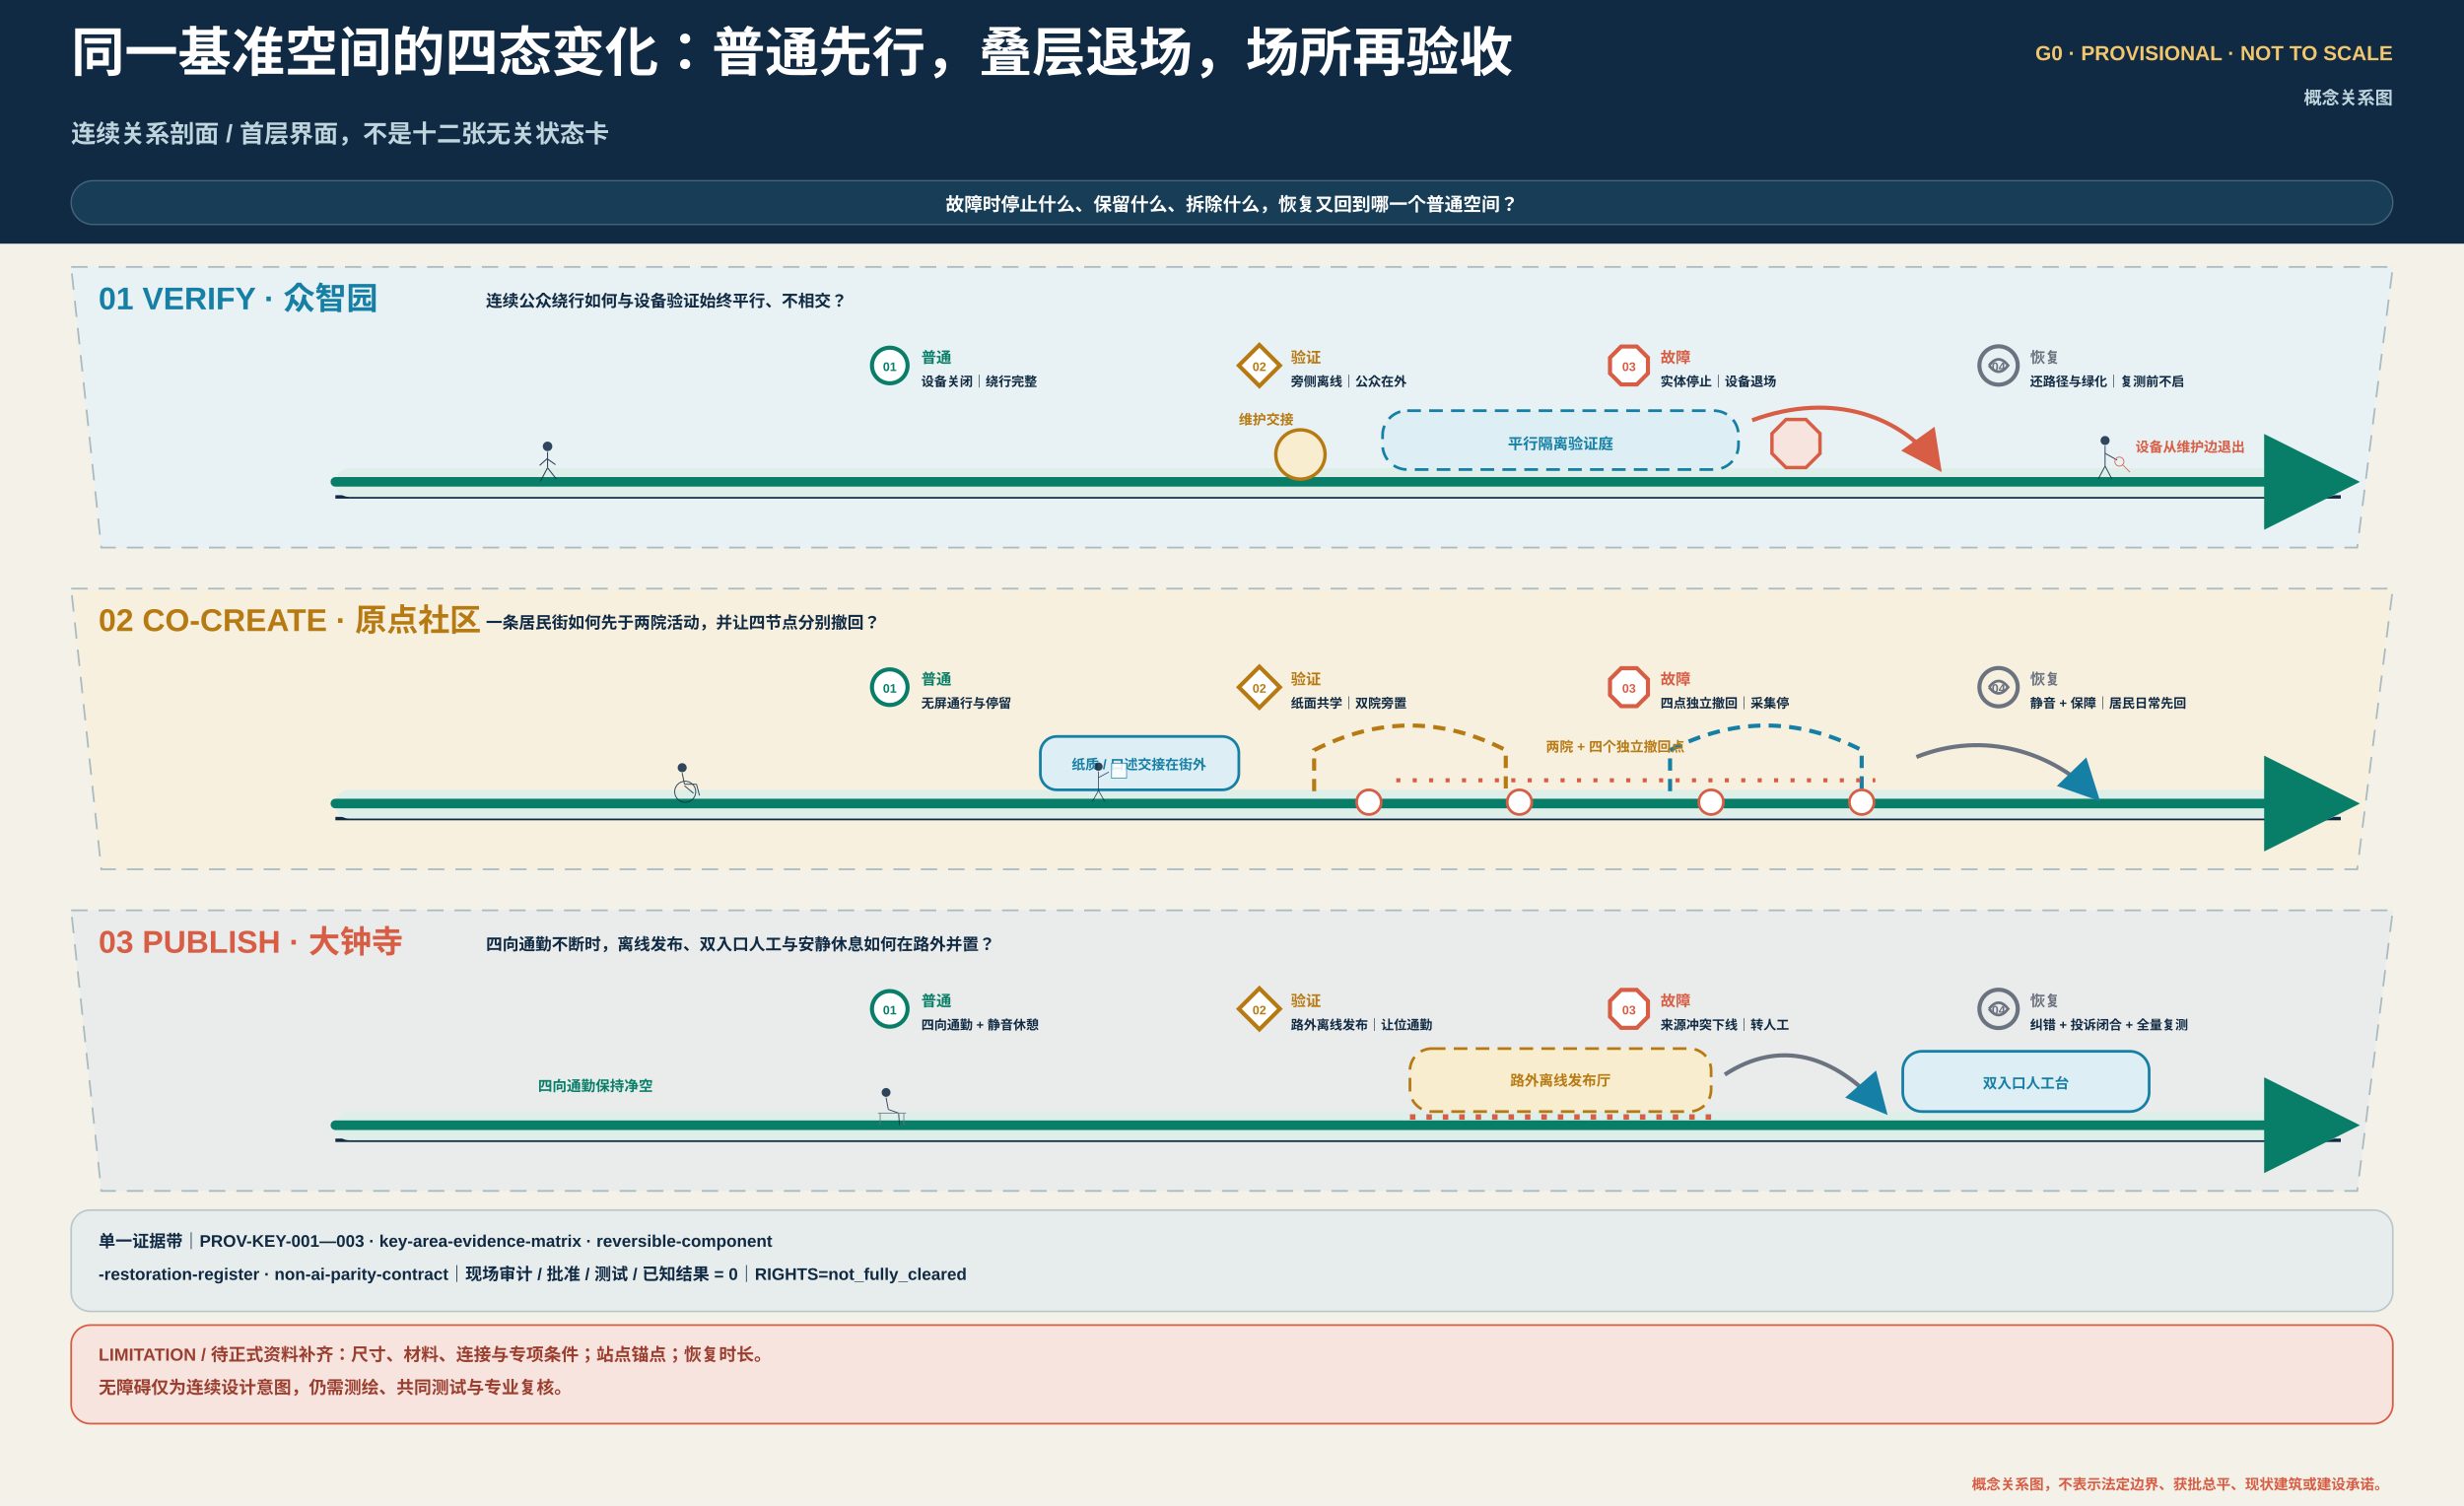
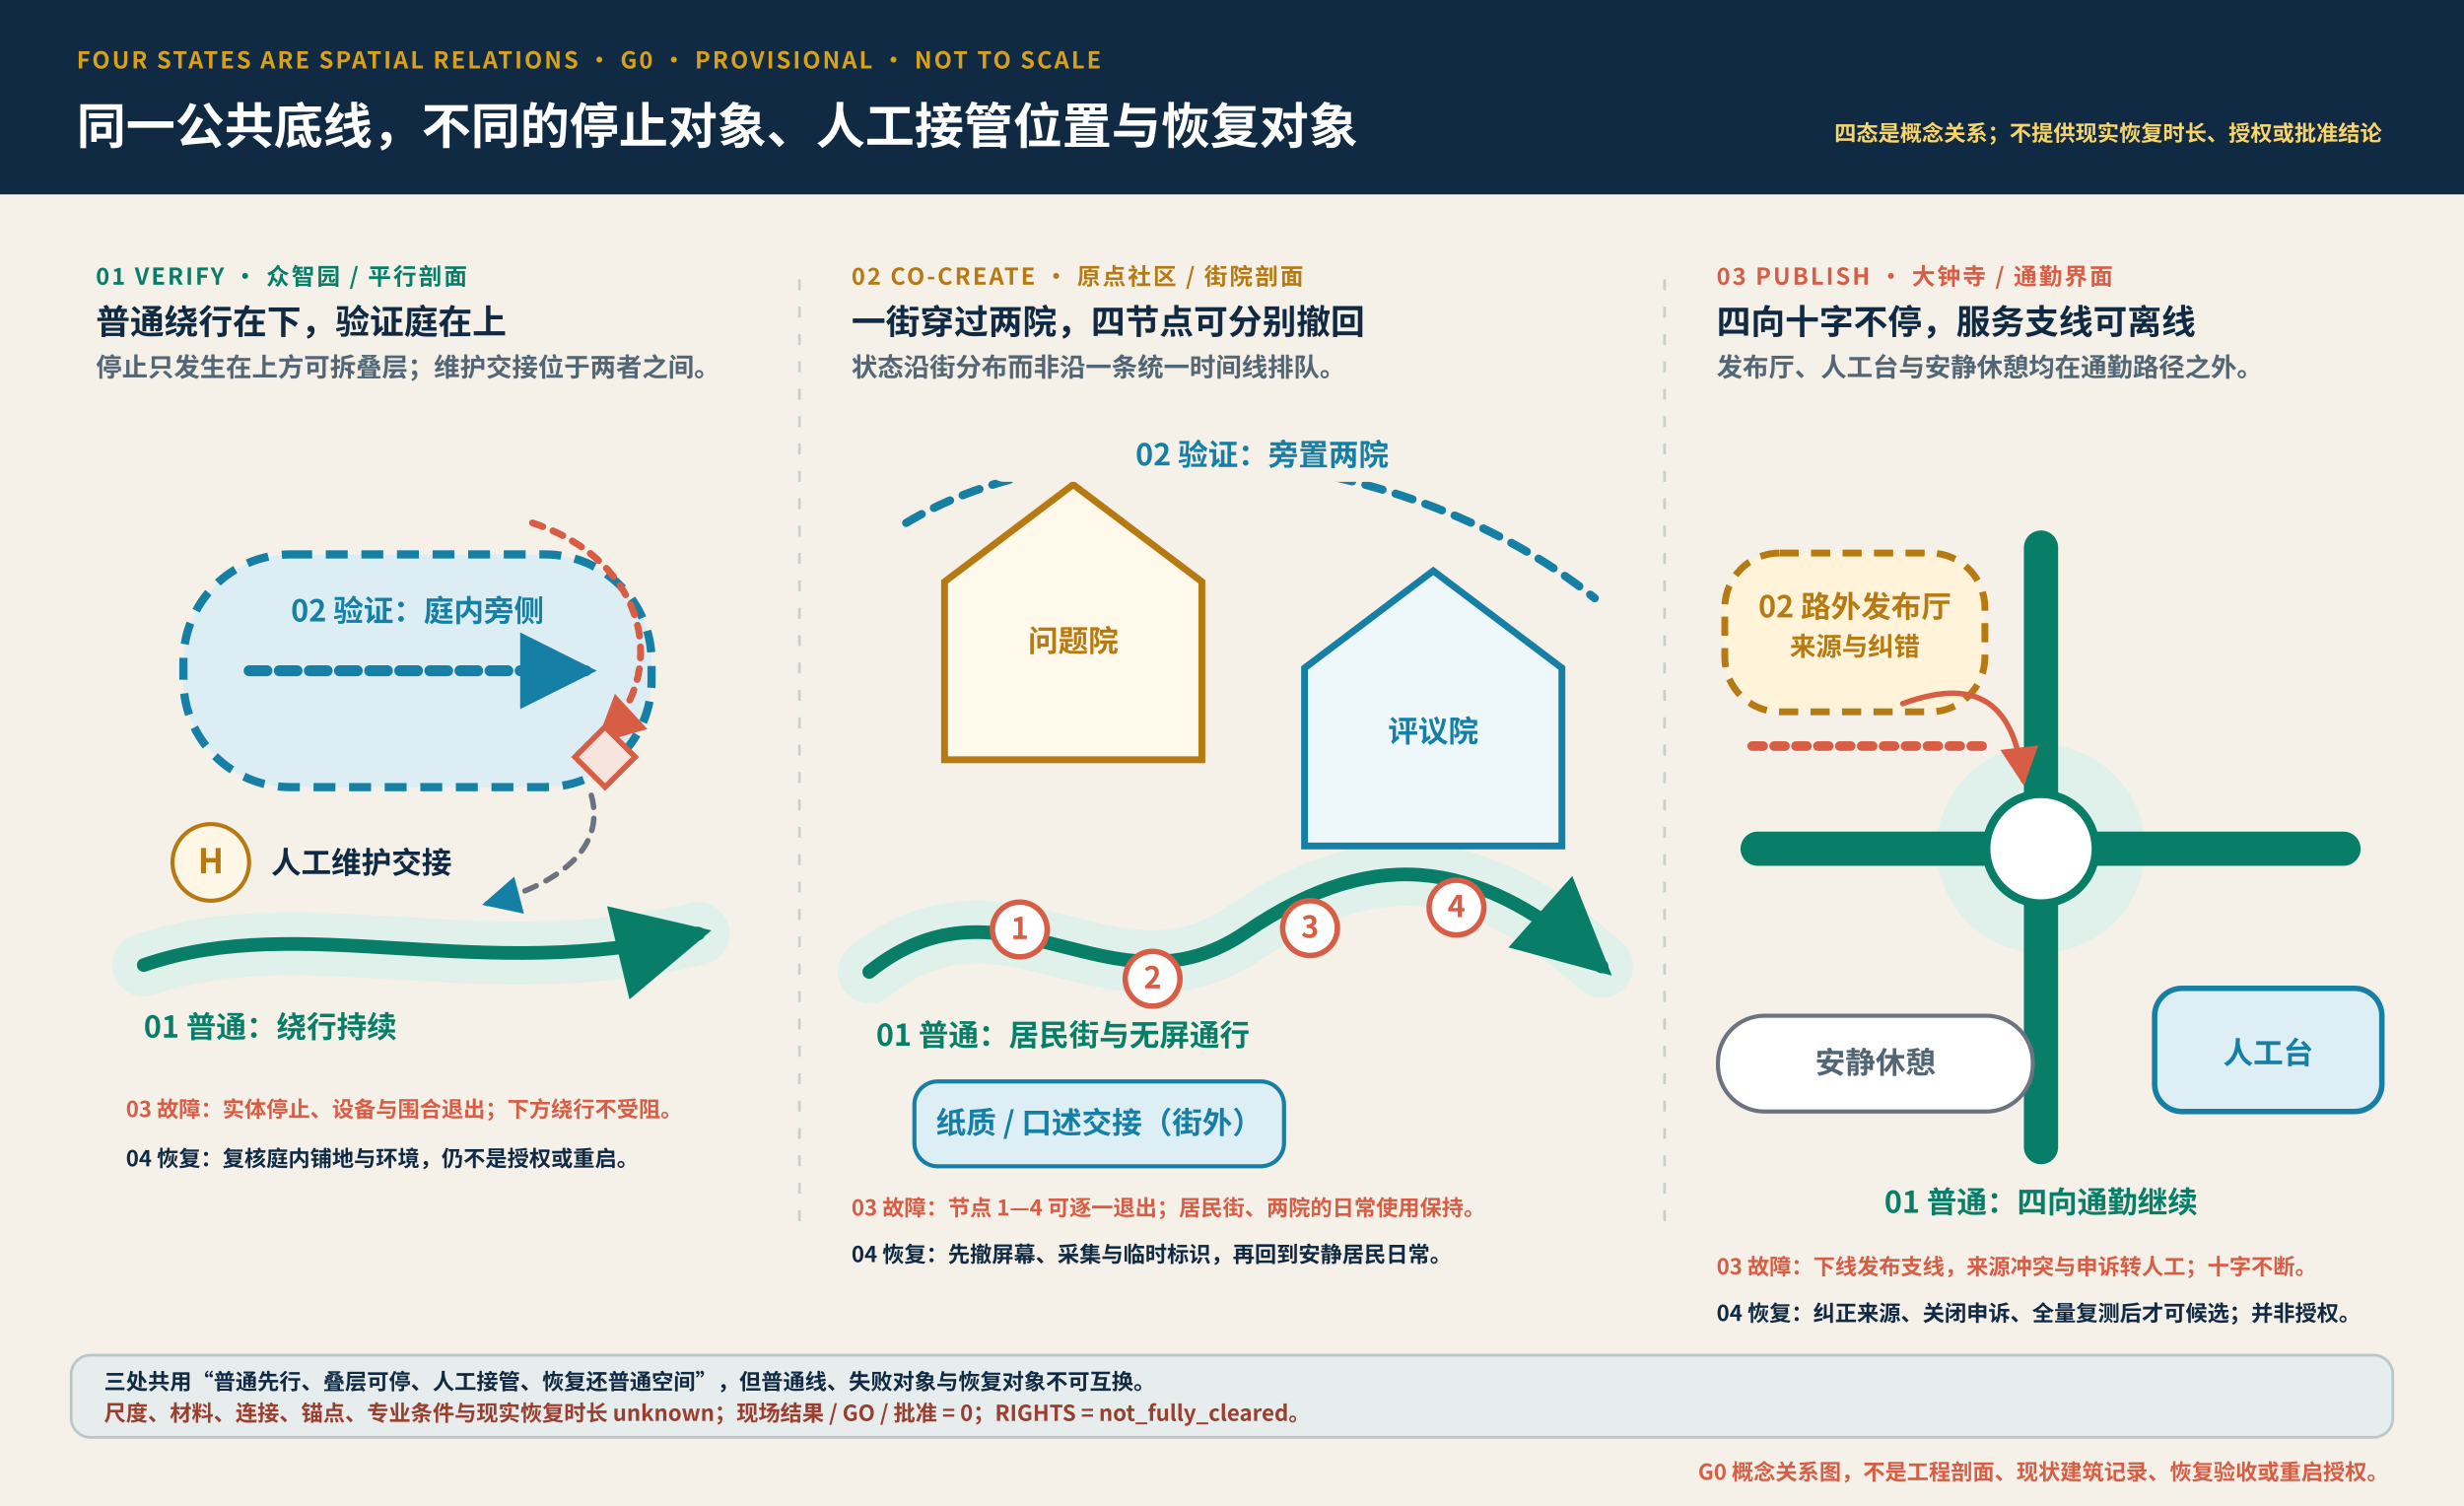
- <svg xmlns="http://www.w3.org/2000/svg" width="1800" height="1100" viewBox="0 0 1800 1100" role="img" aria-labelledby="title desc" data-task3-contract="r19-spatial-drawings-v1" data-family="key-area-sections" data-language="zh" data-main-question-count="1">
+ <svg xmlns="http://www.w3.org/2000/svg" width="1800" height="1100" viewBox="0 0 1800 1100" role="img" aria-labelledby="title desc">
  <defs>
-     <pattern id="hatch-gold" width="12" height="12" patternUnits="userSpaceOnUse" patternTransform="rotate(45)">
-       <line x1="0" y1="0" x2="0" y2="12" stroke="#B77A13" stroke-width="3" opacity=".55" />
-     </pattern>
-     <pattern id="hatch-coral" width="12" height="12" patternUnits="userSpaceOnUse" patternTransform="rotate(45)">
-       <line x1="0" y1="0" x2="0" y2="12" stroke="#D75D45" stroke-width="3" opacity=".52" />
-     </pattern>
-     <marker id="arrow-green" markerWidth="10" markerHeight="10" refX="8" refY="5" orient="auto">
-       <path d="M0,0 L10,5 L0,10 Z" fill="#087E68" />
+     <style>.sans{font-family:"Microsoft YaHei","Noto Sans CJK SC","Segoe UI",sans-serif}.ink{fill:#102A43}.muted{fill:#526675}.micro{font-size:16px;font-weight:700}.small{font-size:19px;font-weight:750}.body{font-size:22px;font-weight:800}.label{font-size:25px;font-weight:900}.head{font-size:36px;font-weight:900}.kicker{font-size:17px;font-weight:900;letter-spacing:1.5px}.ordinary{stroke:#087E68}.proof{stroke:#167FA5}.failure{stroke:#D75D45}.restore{stroke:#6B7280}.cap{stroke-linecap:round;stroke-linejoin:round}.dash{stroke-dasharray:13 10}</style>
+     <marker id="aG" viewBox="0 0 16 16" refX="13" refY="8" markerWidth="8" markerHeight="8" orient="auto">
+       <path d="M1 1 L15 8 L1 15 Z" fill="#087E68" />
    </marker>
-     <marker id="arrow-coral" markerWidth="10" markerHeight="10" refX="8" refY="5" orient="auto">
-       <path d="M0,0 L10,5 L0,10 Z" fill="#D75D45" />
+     <marker id="aB" viewBox="0 0 16 16" refX="13" refY="8" markerWidth="8" markerHeight="8" orient="auto">
+       <path d="M1 1 L15 8 L1 15 Z" fill="#167FA5" />
    </marker>
-     <marker id="arrow-blue" markerWidth="10" markerHeight="10" refX="8" refY="5" orient="auto">
-       <path d="M0,0 L10,5 L0,10 Z" fill="#167FA5" />
+     <marker id="aR" viewBox="0 0 16 16" refX="13" refY="8" markerWidth="8" markerHeight="8" orient="auto">
+       <path d="M1 1 L15 8 L1 15 Z" fill="#D75D45" />
    </marker>
-     <filter id="soft-shadow" x="-15%" y="-15%" width="130%" height="130%">
-       <feDropShadow dx="0" dy="4" stdDeviation="7" flood-color="#102A43" flood-opacity=".10" />
-     </filter>
  </defs>
-   <rect x="0" y="0" width="1800" height="1100" fill="#F3F1E8" />
-   <rect x="0" y="0" width="1800" height="178" fill="#102A43" />
-   <g data-collision-zone="header-title">
-     <text x="52" y="52" font-family="Microsoft YaHei,Segoe UI,Arial,sans-serif" font-size="39" font-weight="900" fill="#FFFFFF" text-anchor="start" data-label="true">
-       <tspan x="52" dy="0">同一基准空间的四态变化：普通先行，叠层退场，场所再验收</tspan>
-     </text>
-     <text x="52" y="104" font-family="Microsoft YaHei,Segoe UI,Arial,sans-serif" font-size="18" font-weight="700" fill="#BFD5DE" text-anchor="start" data-label="true">
-       <tspan x="52" dy="0">连续关系剖面 / 首层界面，不是十二张无关状态卡</tspan>
-     </text>
+   <rect width="1800" height="1100" fill="#F5F1E8" />
+   <rect width="1800" height="142" fill="#102A43" />
+   <text x="56" y="50" class="sans kicker" fill="#D6A21D">FOUR STATES ARE SPATIAL RELATIONS · G0 · PROVISIONAL · NOT TO SCALE</text>
+   <text x="56" y="105" class="sans head" fill="#FFFFFF">同一公共底线，不同的停止对象、人工接管位置与恢复对象</text>
+   <text x="1740" y="103" class="sans micro" fill="#F8D56A" text-anchor="end">四态是概念关系；不提供现实恢复时长、授权或批准结论</text>
+   <path d="M584 204 L584 900 M1216 204 L1216 900" stroke="#C7D0CC" stroke-width="2" stroke-dasharray="8 12" />
+   <g data-place-root="zhongzhiyuan" data-composition="parallel-section-four-state">
+     <text x="70" y="208" class="sans kicker" fill="#087E68">01 VERIFY · 众智园 / 平行剖面</text>
+     <text x="70" y="244" class="sans label ink">普通绕行在下，验证庭在上</text>
+     <text x="70" y="275" class="sans small muted">停止只发生在上方可拆叠层；维护交接位于两者之间。</text>
+     <path d="M105 705 C220 665 352 720 510 682" fill="none" stroke="#DFF1EA" stroke-width="46" class="cap" />
+     <path d="M105 705 C220 665 352 720 510 682" fill="none" class="ordinary cap" stroke-width="10" marker-end="url(#aG)" />
+     <text x="105" y="758" class="sans body" fill="#087E68">01 普通：绕行持续</text>
+     <rect x="134" y="405" width="342" height="170" rx="78" fill="#DCEEF4" stroke="#167FA5" stroke-width="6" stroke-dasharray="16 10" />
+     <path d="M182 490 L428 490" class="proof cap" stroke-width="8" stroke-dasharray="13 9" marker-end="url(#aB)" />
+     <text x="305" y="454" class="sans body" fill="#167FA5" text-anchor="middle">02 验证：庭内旁侧</text>
+     <circle cx="154" cy="630" r="28" fill="#FFF7E6" stroke="#B77A13" stroke-width="3" />
+     <text x="154" y="638" class="sans label" fill="#B77A13" text-anchor="middle">H</text>
+     <text x="198" y="638" class="sans body ink">人工维护交接</text>
+     <path d="M389 382 C474 410 490 493 439 540" fill="none" class="failure cap" stroke-width="5" stroke-dasharray="8 8" marker-end="url(#aR)" />
+     <path d="M420 553 l22 -22 l22 22 l-22 22z" fill="#F8E4DE" stroke="#D75D45" stroke-width="4" />
+     <text x="92" y="816" class="sans micro" fill="#D75D45">03 故障：实体停止、设备与围合退出；下方绕行不受阻。</text>
+     <path d="M432 581 C444 625 398 649 356 660" fill="none" class="restore cap" stroke-width="4" stroke-dasharray="9 8" marker-end="url(#aB)" />
+     <text x="92" y="852" class="sans micro ink">04 恢复：复核庭内铺地与环境，仍不是授权或重启。</text>
  </g>
-   <g data-collision-zone="header-status">
-     <text x="1748" y="44" font-family="Microsoft YaHei,Segoe UI,Arial,sans-serif" font-size="15" font-weight="900" fill="#F2C66D" text-anchor="end" data-label="true">
-       <tspan x="1748" dy="0">G0 · PROVISIONAL · NOT TO SCALE</tspan>
-     </text>
-     <text x="1748" y="76" font-family="Microsoft YaHei,Segoe UI,Arial,sans-serif" font-size="13" font-weight="700" fill="#BFD5DE" text-anchor="end" data-label="true">
-       <tspan x="1748" dy="0">概念关系图</tspan>
-     </text>
+   <g data-place-root="origin-community" data-composition="street-courts-nodes-four-state">
+     <text x="622" y="208" class="sans kicker" fill="#B77A13">02 CO-CREATE · 原点社区 / 街院剖面</text>
+     <text x="622" y="244" class="sans label ink">一街穿过两院，四节点可分别撤回</text>
+     <text x="622" y="275" class="sans small muted">状态沿街分布而非沿一条统一时间线排队。</text>
+     <path d="M635 710 C735 630 812 748 910 681 S1085 630 1170 706" fill="none" stroke="#DFF1EA" stroke-width="46" class="cap" />
+     <path d="M635 710 C735 630 812 748 910 681 S1085 630 1170 706" fill="none" class="ordinary cap" stroke-width="10" marker-end="url(#aG)" />
+     <text x="640" y="764" class="sans body" fill="#087E68">01 普通：居民街与无屏通行</text>
+     <path d="M690 425 L784 354 L878 425 L878 555 L690 555 Z" fill="#FFF9EB" stroke="#B77A13" stroke-width="5" />
+     <path d="M953 488 L1047 417 L1141 488 L1141 618 L953 618 Z" fill="#EEF8FB" stroke="#167FA5" stroke-width="5" />
+     <text x="784" y="476" class="sans body" fill="#B77A13" text-anchor="middle">问题院</text>
+     <text x="1047" y="542" class="sans body" fill="#167FA5" text-anchor="middle">评议院</text>
+     <path d="M662 382 C784 308 1018 319 1165 437" fill="none" class="proof cap dash" stroke-width="6" />
+     <text x="907" y="341" class="sans body" fill="#167FA5" text-anchor="middle">02 验证：两院旁侧</text>
+     <g fill="#FFF" stroke="#D75D45" stroke-width="4">
+       <circle cx="745" cy="679" r="20" />
+       <circle cx="842" cy="715" r="20" />
+       <circle cx="957" cy="678" r="20" />
+       <circle cx="1064" cy="663" r="20" />
+     </g>
+     <text x="745" y="686" class="sans body" fill="#D75D45" text-anchor="middle">1</text>
+     <text x="842" y="722" class="sans body" fill="#D75D45" text-anchor="middle">2</text>
+     <text x="957" y="685" class="sans body" fill="#D75D45" text-anchor="middle">3</text>
+     <text x="1064" y="670" class="sans body" fill="#D75D45" text-anchor="middle">4</text>
+     <rect x="668" y="790" width="270" height="62" rx="17" fill="#DDEEF4" stroke="#167FA5" stroke-width="3" />
+     <text x="803" y="828" class="sans body" fill="#167FA5" text-anchor="middle">纸质 / 口述交接（街外）</text>
+     <text x="622" y="888" class="sans micro" fill="#D75D45">03 故障：节点 1—4 可逐一退出；居民街、两院的日常使用保持。</text>
+     <text x="622" y="922" class="sans micro ink">04 恢复：先撤屏幕、采集与临时标识，再回到安静居民日常。</text>
  </g>
-   <g data-collision-zone="main-question">
-     <rect x="52" y="132" width="1696" height="32" rx="16" fill="#183E57" stroke="#45647A" stroke-width="1" />
-     <text x="900" y="154" font-family="Microsoft YaHei,Segoe UI,Arial,sans-serif" font-size="13.5" font-weight="800" fill="#FFFFFF" text-anchor="middle" data-label="true" data-role="main-question" data-object-id="key-area-sections-main-question">
-       <tspan x="900" dy="0">故障时停止什么、保留什么、拆除什么，恢复又回到哪一个普通空间？</tspan>
-     </text>
+   <g data-place-root="dazhongsi" data-composition="commuter-cross-service-siding-four-state">
+     <text x="1254" y="208" class="sans kicker" fill="#D75D45">03 PUBLISH · 大钟寺 / 通勤界面</text>
+     <text x="1254" y="244" class="sans label ink">四向十字不停，服务支线可离线</text>
+     <text x="1254" y="275" class="sans small muted">发布厅、人工台与安静休憩均在通勤路径之外。</text>
+     <circle cx="1491" cy="620" r="76" fill="#DFF1EA" />
+     <path d="M1284 620 L1712 620 M1491 400 L1491 838" fill="none" class="ordinary cap" stroke-width="25" />
+     <circle cx="1491" cy="620" r="40" fill="#FFF" stroke="#087E68" stroke-width="6" />
+     <text x="1491" y="886" class="sans body" fill="#087E68" text-anchor="middle">01 普通：四向通勤继续</text>
+     <rect x="1260" y="404" width="190" height="116" rx="40" fill="#FFF4D9" stroke="#B77A13" stroke-width="5" stroke-dasharray="14 9" />
+     <text x="1355" y="451" class="sans body" fill="#B77A13" text-anchor="middle">02 路外发布厅</text>
+     <text x="1355" y="479" class="sans small" fill="#B77A13" text-anchor="middle">来源与纠错</text>
+     <rect x="1574" y="722" width="166" height="90" rx="20" fill="#DDEEF4" stroke="#167FA5" stroke-width="4" />
+     <text x="1657" y="777" class="sans body" fill="#167FA5" text-anchor="middle">人工台</text>
+     <rect x="1255" y="742" width="230" height="70" rx="34" fill="#FFF" stroke="#6B7280" stroke-width="3" />
+     <text x="1370" y="784" class="sans body" fill="#526675" text-anchor="middle">安静休憩</text>
+     <path d="M1280 545 L1454 545" class="failure cap" stroke-width="7" stroke-dasharray="8 8" />
+     <path d="M1390 514 C1450 492 1472 520 1478 570" fill="none" class="failure cap" stroke-width="4" marker-end="url(#aR)" />
+     <text x="1254" y="931" class="sans micro" fill="#D75D45">03 故障：下线发布支线，来源冲突与申诉转人工；十字不断。</text>
+     <text x="1254" y="965" class="sans micro ink">04 恢复：纠正来源、关闭申诉、全量复测后才可候选；并非授权。</text>
  </g>
-   <g data-place-root="zhongzhiyuan" data-place="zhongzhiyuan" data-composition="parallel-section" data-collision-zone="zhongzhiyuan-section-root">
-     <path d="M52 195 L1748 195 L1722 400 L74 400 Z" fill="#E8F1F3" stroke="#AABBC1" stroke-width="1.3" stroke-dasharray="12 8" />
-     <g data-collision-zone="zhongzhiyuan-section-heading">
-       <text x="72" y="226" font-family="Microsoft YaHei,Segoe UI,Arial,sans-serif" font-size="23" font-weight="900" fill="#167FA5" text-anchor="start" data-label="true">
-         <tspan x="72" dy="0">01  VERIFY · 众智园</tspan>
-       </text>
-       <text x="355" y="224" font-family="Microsoft YaHei,Segoe UI,Arial,sans-serif" font-size="12" font-weight="780" fill="#102A43" text-anchor="start" data-label="true">
-         <tspan x="355" dy="0">连续公众绕行如何与设备验证始终平行、不相交？</tspan>
-       </text>
-     </g>
-     <g data-place="zhongzhiyuan" data-object-kind="base-space" data-object-id="zhongzhiyuan-base-space">
-       <line x1="245" y1="363" x2="1710" y2="363" stroke="#102A43" stroke-width="2.5" />
-     </g>
-     <g data-place="zhongzhiyuan" data-object-kind="ordinary" data-object-id="zhongzhiyuan-section-ordinary">
-       <rect x="245" y="342" width="1465" height="21" rx="10" fill="#DDEFE8" stroke="none" />
-     </g>
-     <g data-place="zhongzhiyuan" data-object-kind="ordinary-path" data-object-id="zhongzhiyuan-section-ordinary-path" data-continuity="continuous">
-       <line x1="245" y1="352" x2="1710" y2="352" stroke="#087E68" stroke-width="7" stroke-linecap="round" marker-end="url(#arrow-green)" />
-     </g>
-     <g data-place="zhongzhiyuan" data-state="ordinary" data-object-kind="state-overlay" data-object-id="zhongzhiyuan-state-ordinary" data-base-ref="zhongzhiyuan-base-space" data-state-code="01" data-line-style="solid" data-symbol="circle" data-collision-zone="zhongzhiyuan-state-ordinary">
-       <circle cx="650" cy="267" r="13" fill="#FFFFFF" stroke="#087E68" stroke-width="3" />
-       <text x="650" y="271" font-family="Microsoft YaHei,Segoe UI,Arial,sans-serif" font-size="9" font-weight="900" fill="#087E68" text-anchor="middle" data-label="true">
-         <tspan x="650" dy="0">01</tspan>
-       </text>
-       <text x="673" y="265" font-family="Microsoft YaHei,Segoe UI,Arial,sans-serif" font-size="11" font-weight="900" fill="#087E68" text-anchor="start" data-label="true" data-role="state-label">
-         <tspan x="673" dy="0">普通</tspan>
-       </text>
-       <text x="673" y="282" font-family="Microsoft YaHei,Segoe UI,Arial,sans-serif" font-size="9.4" font-weight="700" fill="#102A43" text-anchor="start" data-label="true" data-role="state-action">
-         <tspan x="673" dy="0">设备关闭｜绕行完整</tspan>
-       </text>
-     </g>
-     <g data-place="zhongzhiyuan" data-state="proof" data-object-kind="state-overlay" data-object-id="zhongzhiyuan-state-proof" data-base-ref="zhongzhiyuan-base-space" data-state-code="02" data-line-style="dashed" data-symbol="diamond" data-collision-zone="zhongzhiyuan-state-proof">
-       <polygon points="920,252 935,267 920,282 905,267" fill="#FFFFFF" stroke="#B77A13" stroke-width="3" />
-       <text x="920" y="271" font-family="Microsoft YaHei,Segoe UI,Arial,sans-serif" font-size="9" font-weight="900" fill="#B77A13" text-anchor="middle" data-label="true">
-         <tspan x="920" dy="0">02</tspan>
-       </text>
-       <text x="943" y="265" font-family="Microsoft YaHei,Segoe UI,Arial,sans-serif" font-size="11" font-weight="900" fill="#B77A13" text-anchor="start" data-label="true" data-role="state-label">
-         <tspan x="943" dy="0">验证</tspan>
-       </text>
-       <text x="943" y="282" font-family="Microsoft YaHei,Segoe UI,Arial,sans-serif" font-size="9.4" font-weight="700" fill="#102A43" text-anchor="start" data-label="true" data-role="state-action">
-         <tspan x="943" dy="0">旁侧离线｜公众在外</tspan>
-       </text>
-     </g>
-     <g data-place="zhongzhiyuan" data-state="failure" data-object-kind="state-overlay" data-object-id="zhongzhiyuan-state-failure" data-base-ref="zhongzhiyuan-base-space" data-state-code="03" data-line-style="cut" data-symbol="octagon" data-collision-zone="zhongzhiyuan-state-failure">
-       <polygon points="1203.86,272.74 1195.74,280.858 1184.26,280.858 1176.14,272.74 1176.14,261.26 1184.26,253.142 1195.74,253.142 1203.86,261.26" fill="#FFFFFF" stroke="#D75D45" stroke-width="3" />
-       <text x="1190" y="271" font-family="Microsoft YaHei,Segoe UI,Arial,sans-serif" font-size="9" font-weight="900" fill="#D75D45" text-anchor="middle" data-label="true">
-         <tspan x="1190" dy="0">03</tspan>
-       </text>
-       <text x="1213" y="265" font-family="Microsoft YaHei,Segoe UI,Arial,sans-serif" font-size="11" font-weight="900" fill="#D75D45" text-anchor="start" data-label="true" data-role="state-label">
-         <tspan x="1213" dy="0">故障</tspan>
-       </text>
-       <text x="1213" y="282" font-family="Microsoft YaHei,Segoe UI,Arial,sans-serif" font-size="9.4" font-weight="700" fill="#102A43" text-anchor="start" data-label="true" data-role="state-action">
-         <tspan x="1213" dy="0">实体停止｜设备退场</tspan>
-       </text>
-     </g>
-     <g data-place="zhongzhiyuan" data-state="recovery" data-object-kind="state-overlay" data-object-id="zhongzhiyuan-state-recovery" data-base-ref="zhongzhiyuan-base-space" data-state-code="04" data-line-style="double" data-symbol="loop" data-collision-zone="zhongzhiyuan-state-recovery">
-       <circle cx="1460" cy="267" r="14" fill="none" stroke="#6B7280" stroke-width="3" />
-       <path d="M1453 267 Q1460 258 1467 267 Q1460 276 1453 267" fill="none" stroke="#6B7280" stroke-width="2" />
-       <text x="1460" y="271" font-family="Microsoft YaHei,Segoe UI,Arial,sans-serif" font-size="9" font-weight="900" fill="#6B7280" text-anchor="middle" data-label="true">
-         <tspan x="1460" dy="0">04</tspan>
-       </text>
-       <text x="1483" y="265" font-family="Microsoft YaHei,Segoe UI,Arial,sans-serif" font-size="11" font-weight="900" fill="#6B7280" text-anchor="start" data-label="true" data-role="state-label">
-         <tspan x="1483" dy="0">恢复</tspan>
-       </text>
-       <text x="1483" y="282" font-family="Microsoft YaHei,Segoe UI,Arial,sans-serif" font-size="9.4" font-weight="700" fill="#102A43" text-anchor="start" data-label="true" data-role="state-action">
-         <tspan x="1483" dy="0">还路径与绿化｜复测前不启</tspan>
-       </text>
-     </g>
-     <g data-place="zhongzhiyuan" data-object-kind="proof" data-object-id="zhongzhiyuan-section-proof">
-       <rect x="1010" y="300" width="260" height="43" rx="18" fill="#DDEEF4" stroke="#167FA5" stroke-width="2" stroke-dasharray="10 6" />
-     </g>
-     <g data-place="zhongzhiyuan" data-object-kind="handoff" data-object-id="zhongzhiyuan-section-handoff">
-       <circle cx="950" cy="332" r="18" fill="#F8EDCE" stroke="#B77A13" stroke-width="2.5" />
-     </g>
-     <g data-place="zhongzhiyuan" data-object-kind="failure" data-object-id="zhongzhiyuan-section-failure">
-       <polygon points="1329.55,331.271 1319.27,341.554 1304.73,341.554 1294.45,331.271 1294.45,316.729 1304.73,306.446 1319.27,306.446 1329.55,316.729" fill="#F8E4DE" stroke="#D75D45" stroke-width="2.5" />
-     </g>
-     <g data-place="zhongzhiyuan" data-object-kind="restoration" data-object-id="zhongzhiyuan-section-restoration">
-       <path d="M1280 307 C1340 285 1390 305 1415 340" fill="none" stroke="#D75D45" stroke-width="3" marker-end="url(#arrow-coral)" />
-     </g>
-     <g data-collision-zone="zhongzhiyuan-section-labels">
-       <text x="925" y="310" font-family="Microsoft YaHei,Segoe UI,Arial,sans-serif" font-size="10" font-weight="850" fill="#B77A13" text-anchor="middle" data-label="true" data-object-id="zzy-section-handoff-label">
-         <tspan x="925" dy="0">维护交接</tspan>
-       </text>
-       <text x="1140" y="328" font-family="Microsoft YaHei,Segoe UI,Arial,sans-serif" font-size="11" font-weight="850" fill="#167FA5" text-anchor="middle" data-label="true">
-         <tspan x="1140" dy="0">平行隔离验证庭</tspan>
-       </text>
-       <text x="1600" y="330" font-family="Microsoft YaHei,Segoe UI,Arial,sans-serif" font-size="10" font-weight="800" fill="#D75D45" text-anchor="middle" data-label="true">
-         <tspan x="1600" dy="0">设备从维护边退出</tspan>
-       </text>
-     </g>
-     <g transform="translate(400 340) scale(0.58)" data-silhouette-type="walking" data-object-id="section-zzy-walking" data-place="zhongzhiyuan" opacity=".86">
-       <circle cx="0" cy="-24" r="6" fill="#102A43" />
-       <line x1="0" y1="-17" x2="0" y2="3" stroke="#102A43" stroke-width="1.334" />
-       <line x1="0" y1="-9" x2="-10" y2="0" stroke="#102A43" stroke-width="1.334" />
-       <line x1="0" y1="-8" x2="10" y2="-1" stroke="#102A43" stroke-width="1.334" />
-       <line x1="0" y1="3" x2="-9" y2="20" stroke="#102A43" stroke-width="1.334" />
-       <line x1="0" y1="3" x2="11" y2="17" stroke="#102A43" stroke-width="1.334" />
-     </g>
-     <g transform="translate(1540 335) scale(0.55)" data-silhouette-type="maintenance" data-object-id="section-zzy-maintenance" data-place="zhongzhiyuan" opacity=".86">
-       <circle cx="-4" cy="-24" r="6" fill="#102A43" />
-       <line x1="-4" y1="-17" x2="-4" y2="10" stroke="#102A43" stroke-width="1.265" />
-       <line x1="-4" y1="-7" x2="12" y2="2" stroke="#102A43" stroke-width="1.265" />
-       <line x1="-4" y1="10" x2="-13" y2="27" stroke="#102A43" stroke-width="1.265" />
-       <line x1="-4" y1="10" x2="5" y2="27" stroke="#102A43" stroke-width="1.265" />
-       <circle cx="15" cy="4" r="6" fill="none" stroke="#D75D45" stroke-width="1.265" />
-       <line x1="19" y1="8" x2="29" y2="18" stroke="#D75D45" stroke-width="1.265" />
-     </g>
-   </g>
-   <g data-place-root="origin-community" data-place="origin-community" data-composition="resident-street-section" data-collision-zone="origin-community-section-root">
-     <path d="M52 430 L1748 430 L1722 635 L74 635 Z" fill="#F7F0DF" stroke="#AABBC1" stroke-width="1.3" stroke-dasharray="12 8" />
-     <g data-collision-zone="origin-community-section-heading">
-       <text x="72" y="461" font-family="Microsoft YaHei,Segoe UI,Arial,sans-serif" font-size="23" font-weight="900" fill="#B77A13" text-anchor="start" data-label="true">
-         <tspan x="72" dy="0">02  CO-CREATE · 原点社区</tspan>
-       </text>
-       <text x="355" y="459" font-family="Microsoft YaHei,Segoe UI,Arial,sans-serif" font-size="12" font-weight="780" fill="#102A43" text-anchor="start" data-label="true">
-         <tspan x="355" dy="0">一条居民街如何先于两院活动，并让四节点分别撤回？</tspan>
-       </text>
-     </g>
-     <g data-place="origin-community" data-object-kind="base-space" data-object-id="origin-community-base-space">
-       <line x1="245" y1="598" x2="1710" y2="598" stroke="#102A43" stroke-width="2.5" />
-     </g>
-     <g data-place="origin-community" data-object-kind="ordinary" data-object-id="origin-community-section-ordinary">
-       <rect x="245" y="577" width="1465" height="21" rx="10" fill="#DDEFE8" stroke="none" />
-     </g>
-     <g data-place="origin-community" data-object-kind="ordinary-path" data-object-id="origin-community-section-ordinary-path" data-continuity="continuous">
-       <line x1="245" y1="587" x2="1710" y2="587" stroke="#087E68" stroke-width="7" stroke-linecap="round" marker-end="url(#arrow-green)" />
-     </g>
-     <g data-place="origin-community" data-state="ordinary" data-object-kind="state-overlay" data-object-id="origin-community-state-ordinary" data-base-ref="origin-community-base-space" data-state-code="01" data-line-style="solid" data-symbol="circle" data-collision-zone="origin-community-state-ordinary">
-       <circle cx="650" cy="502" r="13" fill="#FFFFFF" stroke="#087E68" stroke-width="3" />
-       <text x="650" y="506" font-family="Microsoft YaHei,Segoe UI,Arial,sans-serif" font-size="9" font-weight="900" fill="#087E68" text-anchor="middle" data-label="true">
-         <tspan x="650" dy="0">01</tspan>
-       </text>
-       <text x="673" y="500" font-family="Microsoft YaHei,Segoe UI,Arial,sans-serif" font-size="11" font-weight="900" fill="#087E68" text-anchor="start" data-label="true" data-role="state-label">
-         <tspan x="673" dy="0">普通</tspan>
-       </text>
-       <text x="673" y="517" font-family="Microsoft YaHei,Segoe UI,Arial,sans-serif" font-size="9.4" font-weight="700" fill="#102A43" text-anchor="start" data-label="true" data-role="state-action">
-         <tspan x="673" dy="0">无屏通行与停留</tspan>
-       </text>
-     </g>
-     <g data-place="origin-community" data-state="proof" data-object-kind="state-overlay" data-object-id="origin-community-state-proof" data-base-ref="origin-community-base-space" data-state-code="02" data-line-style="dashed" data-symbol="diamond" data-collision-zone="origin-community-state-proof">
-       <polygon points="920,487 935,502 920,517 905,502" fill="#FFFFFF" stroke="#B77A13" stroke-width="3" />
-       <text x="920" y="506" font-family="Microsoft YaHei,Segoe UI,Arial,sans-serif" font-size="9" font-weight="900" fill="#B77A13" text-anchor="middle" data-label="true">
-         <tspan x="920" dy="0">02</tspan>
-       </text>
-       <text x="943" y="500" font-family="Microsoft YaHei,Segoe UI,Arial,sans-serif" font-size="11" font-weight="900" fill="#B77A13" text-anchor="start" data-label="true" data-role="state-label">
-         <tspan x="943" dy="0">验证</tspan>
-       </text>
-       <text x="943" y="517" font-family="Microsoft YaHei,Segoe UI,Arial,sans-serif" font-size="9.4" font-weight="700" fill="#102A43" text-anchor="start" data-label="true" data-role="state-action">
-         <tspan x="943" dy="0">纸面共学｜双院旁置</tspan>
-       </text>
-     </g>
-     <g data-place="origin-community" data-state="failure" data-object-kind="state-overlay" data-object-id="origin-community-state-failure" data-base-ref="origin-community-base-space" data-state-code="03" data-line-style="cut" data-symbol="octagon" data-collision-zone="origin-community-state-failure">
-       <polygon points="1203.86,507.74 1195.74,515.858 1184.26,515.858 1176.14,507.74 1176.14,496.26 1184.26,488.142 1195.74,488.142 1203.86,496.26" fill="#FFFFFF" stroke="#D75D45" stroke-width="3" />
-       <text x="1190" y="506" font-family="Microsoft YaHei,Segoe UI,Arial,sans-serif" font-size="9" font-weight="900" fill="#D75D45" text-anchor="middle" data-label="true">
-         <tspan x="1190" dy="0">03</tspan>
-       </text>
-       <text x="1213" y="500" font-family="Microsoft YaHei,Segoe UI,Arial,sans-serif" font-size="11" font-weight="900" fill="#D75D45" text-anchor="start" data-label="true" data-role="state-label">
-         <tspan x="1213" dy="0">故障</tspan>
-       </text>
-       <text x="1213" y="517" font-family="Microsoft YaHei,Segoe UI,Arial,sans-serif" font-size="9.4" font-weight="700" fill="#102A43" text-anchor="start" data-label="true" data-role="state-action">
-         <tspan x="1213" dy="0">四点独立撤回｜采集停</tspan>
-       </text>
-     </g>
-     <g data-place="origin-community" data-state="recovery" data-object-kind="state-overlay" data-object-id="origin-community-state-recovery" data-base-ref="origin-community-base-space" data-state-code="04" data-line-style="double" data-symbol="loop" data-collision-zone="origin-community-state-recovery">
-       <circle cx="1460" cy="502" r="14" fill="none" stroke="#6B7280" stroke-width="3" />
-       <path d="M1453 502 Q1460 493 1467 502 Q1460 511 1453 502" fill="none" stroke="#6B7280" stroke-width="2" />
-       <text x="1460" y="506" font-family="Microsoft YaHei,Segoe UI,Arial,sans-serif" font-size="9" font-weight="900" fill="#6B7280" text-anchor="middle" data-label="true">
-         <tspan x="1460" dy="0">04</tspan>
-       </text>
-       <text x="1483" y="500" font-family="Microsoft YaHei,Segoe UI,Arial,sans-serif" font-size="11" font-weight="900" fill="#6B7280" text-anchor="start" data-label="true" data-role="state-label">
-         <tspan x="1483" dy="0">恢复</tspan>
-       </text>
-       <text x="1483" y="517" font-family="Microsoft YaHei,Segoe UI,Arial,sans-serif" font-size="9.4" font-weight="700" fill="#102A43" text-anchor="start" data-label="true" data-role="state-action">
-         <tspan x="1483" dy="0">静音 + 保障｜居民日常先回</tspan>
-       </text>
-     </g>
-     <g data-place="origin-community" data-object-kind="proof" data-object-id="origin-community-section-court-1">
-       <path d="M960 578 L960 548 Q1030 512 1100 548 L1100 578" fill="none" stroke="#B77A13" stroke-width="3" stroke-dasharray="9 6" />
-     </g>
-     <g data-place="origin-community" data-object-kind="proof" data-object-id="origin-community-section-court-2">
-       <path d="M1220 578 L1220 548 Q1290 512 1360 548 L1360 578" fill="none" stroke="#167FA5" stroke-width="3" stroke-dasharray="9 6" />
-     </g>
-     <g data-place="origin-community" data-object-kind="handoff" data-object-id="origin-community-section-handoff">
-       <rect x="760" y="538" width="145" height="39" rx="12" fill="#DDEEF4" stroke="#167FA5" stroke-width="2" />
-     </g>
-     <g data-place="origin-community" data-object-kind="failure" data-object-id="origin-community-section-failure">
-       <path d="M1020 570 L1370 570" fill="none" stroke="#D75D45" stroke-width="3" stroke-dasharray="3 9" />
-     </g>
-     <g data-place="origin-community" data-object-kind="restoration" data-object-id="origin-community-section-restoration">
-       <path d="M1400 553 C1450 533 1500 550 1530 581" fill="none" stroke="#6B7280" stroke-width="3" marker-end="url(#arrow-blue)" />
-     </g>
-     <g data-place="origin-community" data-object-kind="withdrawal-node" data-object-id="origin-community-section-node-1">
-       <circle cx="1000" cy="586" r="9" fill="#FFFFFF" stroke="#D75D45" stroke-width="2" />
-     </g>
-     <g data-place="origin-community" data-object-kind="withdrawal-node" data-object-id="origin-community-section-node-2">
-       <circle cx="1110" cy="586" r="9" fill="#FFFFFF" stroke="#D75D45" stroke-width="2" />
-     </g>
-     <g data-place="origin-community" data-object-kind="withdrawal-node" data-object-id="origin-community-section-node-3">
-       <circle cx="1250" cy="586" r="9" fill="#FFFFFF" stroke="#D75D45" stroke-width="2" />
-     </g>
-     <g data-place="origin-community" data-object-kind="withdrawal-node" data-object-id="origin-community-section-node-4">
-       <circle cx="1360" cy="586" r="9" fill="#FFFFFF" stroke="#D75D45" stroke-width="2" />
-     </g>
-     <g data-collision-zone="origin-community-section-labels">
-       <text x="832" y="562" font-family="Microsoft YaHei,Segoe UI,Arial,sans-serif" font-size="10" font-weight="850" fill="#167FA5" text-anchor="middle" data-label="true">
-         <tspan x="832" dy="0">纸质 / 口述交接在街外</tspan>
-       </text>
-       <text x="1180" y="549" font-family="Microsoft YaHei,Segoe UI,Arial,sans-serif" font-size="10" font-weight="850" fill="#B77A13" text-anchor="middle" data-label="true">
-         <tspan x="1180" dy="0">两院 + 四个独立撤回点</tspan>
-       </text>
-     </g>
-     <g transform="translate(500 574) scale(0.55)" data-silhouette-type="wheelchair" data-object-id="section-origin-wheelchair" data-place="origin-community" opacity=".86">
-       <circle cx="-3" cy="-24" r="6" fill="#102A43" />
-       <circle cx="1" cy="8" r="14" fill="none" stroke="#102A43" stroke-width="1.265" />
-       <line x1="-3" y1="-17" x2="0" y2="-2" stroke="#102A43" stroke-width="1.265" />
-       <line x1="0" y1="-2" x2="16" y2="-2" stroke="#102A43" stroke-width="1.265" />
-       <line x1="16" y1="-2" x2="20" y2="13" stroke="#102A43" stroke-width="1.265" />
-       <line x1="0" y1="0" x2="12" y2="10" stroke="#102A43" stroke-width="1.265" />
-     </g>
-     <g transform="translate(805 572) scale(0.5)" data-silhouette-type="staffed-explanation" data-object-id="section-origin-staff" data-place="origin-community" opacity=".86">
-       <circle cx="-5" cy="-24" r="6" fill="#102A43" />
-       <line x1="-5" y1="-17" x2="-5" y2="11" stroke="#102A43" stroke-width="1.15" />
-       <line x1="-5" y1="-8" x2="10" y2="-16" stroke="#102A43" stroke-width="1.15" />
-       <line x1="-5" y1="11" x2="-14" y2="27" stroke="#102A43" stroke-width="1.15" />
-       <line x1="-5" y1="11" x2="4" y2="27" stroke="#102A43" stroke-width="1.15" />
-       <rect x="14" y="-29" width="22" height="22" fill="#FFFFFF" stroke="#167FA5" stroke-width="1.15" />
-     </g>
-   </g>
-   <g data-place-root="dazhongsi" data-place="dazhongsi" data-composition="commuter-interface-section" data-collision-zone="dazhongsi-section-root">
-     <path d="M52 665 L1748 665 L1722 870 L74 870 Z" fill="#E9ECEB" stroke="#AABBC1" stroke-width="1.3" stroke-dasharray="12 8" />
-     <g data-collision-zone="dazhongsi-section-heading">
-       <text x="72" y="696" font-family="Microsoft YaHei,Segoe UI,Arial,sans-serif" font-size="23" font-weight="900" fill="#D75D45" text-anchor="start" data-label="true">
-         <tspan x="72" dy="0">03  PUBLISH · 大钟寺</tspan>
-       </text>
-       <text x="355" y="694" font-family="Microsoft YaHei,Segoe UI,Arial,sans-serif" font-size="12" font-weight="780" fill="#102A43" text-anchor="start" data-label="true">
-         <tspan x="355" dy="0">四向通勤不断时，离线发布、双入口人工与安静休息如何在路外并置？</tspan>
-       </text>
-     </g>
-     <g data-place="dazhongsi" data-object-kind="base-space" data-object-id="dazhongsi-base-space">
-       <line x1="245" y1="833" x2="1710" y2="833" stroke="#102A43" stroke-width="2.5" />
-     </g>
-     <g data-place="dazhongsi" data-object-kind="ordinary" data-object-id="dazhongsi-section-ordinary">
-       <rect x="245" y="812" width="1465" height="21" rx="10" fill="#DDEFE8" stroke="none" />
-     </g>
-     <g data-place="dazhongsi" data-object-kind="ordinary-path" data-object-id="dazhongsi-section-ordinary-path" data-continuity="continuous">
-       <line x1="245" y1="822" x2="1710" y2="822" stroke="#087E68" stroke-width="7" stroke-linecap="round" marker-end="url(#arrow-green)" />
-     </g>
-     <g data-place="dazhongsi" data-state="ordinary" data-object-kind="state-overlay" data-object-id="dazhongsi-state-ordinary" data-base-ref="dazhongsi-base-space" data-state-code="01" data-line-style="solid" data-symbol="circle" data-collision-zone="dazhongsi-state-ordinary">
-       <circle cx="650" cy="737" r="13" fill="#FFFFFF" stroke="#087E68" stroke-width="3" />
-       <text x="650" y="741" font-family="Microsoft YaHei,Segoe UI,Arial,sans-serif" font-size="9" font-weight="900" fill="#087E68" text-anchor="middle" data-label="true">
-         <tspan x="650" dy="0">01</tspan>
-       </text>
-       <text x="673" y="735" font-family="Microsoft YaHei,Segoe UI,Arial,sans-serif" font-size="11" font-weight="900" fill="#087E68" text-anchor="start" data-label="true" data-role="state-label">
-         <tspan x="673" dy="0">普通</tspan>
-       </text>
-       <text x="673" y="752" font-family="Microsoft YaHei,Segoe UI,Arial,sans-serif" font-size="9.4" font-weight="700" fill="#102A43" text-anchor="start" data-label="true" data-role="state-action">
-         <tspan x="673" dy="0">四向通勤 + 静音休憩</tspan>
-       </text>
-     </g>
-     <g data-place="dazhongsi" data-state="proof" data-object-kind="state-overlay" data-object-id="dazhongsi-state-proof" data-base-ref="dazhongsi-base-space" data-state-code="02" data-line-style="dashed" data-symbol="diamond" data-collision-zone="dazhongsi-state-proof">
-       <polygon points="920,722 935,737 920,752 905,737" fill="#FFFFFF" stroke="#B77A13" stroke-width="3" />
-       <text x="920" y="741" font-family="Microsoft YaHei,Segoe UI,Arial,sans-serif" font-size="9" font-weight="900" fill="#B77A13" text-anchor="middle" data-label="true">
-         <tspan x="920" dy="0">02</tspan>
-       </text>
-       <text x="943" y="735" font-family="Microsoft YaHei,Segoe UI,Arial,sans-serif" font-size="11" font-weight="900" fill="#B77A13" text-anchor="start" data-label="true" data-role="state-label">
-         <tspan x="943" dy="0">验证</tspan>
-       </text>
-       <text x="943" y="752" font-family="Microsoft YaHei,Segoe UI,Arial,sans-serif" font-size="9.4" font-weight="700" fill="#102A43" text-anchor="start" data-label="true" data-role="state-action">
-         <tspan x="943" dy="0">路外离线发布｜让位通勤</tspan>
-       </text>
-     </g>
-     <g data-place="dazhongsi" data-state="failure" data-object-kind="state-overlay" data-object-id="dazhongsi-state-failure" data-base-ref="dazhongsi-base-space" data-state-code="03" data-line-style="cut" data-symbol="octagon" data-collision-zone="dazhongsi-state-failure">
-       <polygon points="1203.86,742.74 1195.74,750.858 1184.26,750.858 1176.14,742.74 1176.14,731.26 1184.26,723.142 1195.74,723.142 1203.86,731.26" fill="#FFFFFF" stroke="#D75D45" stroke-width="3" />
-       <text x="1190" y="741" font-family="Microsoft YaHei,Segoe UI,Arial,sans-serif" font-size="9" font-weight="900" fill="#D75D45" text-anchor="middle" data-label="true">
-         <tspan x="1190" dy="0">03</tspan>
-       </text>
-       <text x="1213" y="735" font-family="Microsoft YaHei,Segoe UI,Arial,sans-serif" font-size="11" font-weight="900" fill="#D75D45" text-anchor="start" data-label="true" data-role="state-label">
-         <tspan x="1213" dy="0">故障</tspan>
-       </text>
-       <text x="1213" y="752" font-family="Microsoft YaHei,Segoe UI,Arial,sans-serif" font-size="9.4" font-weight="700" fill="#102A43" text-anchor="start" data-label="true" data-role="state-action">
-         <tspan x="1213" dy="0">来源冲突下线｜转人工</tspan>
-       </text>
-     </g>
-     <g data-place="dazhongsi" data-state="recovery" data-object-kind="state-overlay" data-object-id="dazhongsi-state-recovery" data-base-ref="dazhongsi-base-space" data-state-code="04" data-line-style="double" data-symbol="loop" data-collision-zone="dazhongsi-state-recovery">
-       <circle cx="1460" cy="737" r="14" fill="none" stroke="#6B7280" stroke-width="3" />
-       <path d="M1453 737 Q1460 728 1467 737 Q1460 746 1453 737" fill="none" stroke="#6B7280" stroke-width="2" />
-       <text x="1460" y="741" font-family="Microsoft YaHei,Segoe UI,Arial,sans-serif" font-size="9" font-weight="900" fill="#6B7280" text-anchor="middle" data-label="true">
-         <tspan x="1460" dy="0">04</tspan>
-       </text>
-       <text x="1483" y="735" font-family="Microsoft YaHei,Segoe UI,Arial,sans-serif" font-size="11" font-weight="900" fill="#6B7280" text-anchor="start" data-label="true" data-role="state-label">
-         <tspan x="1483" dy="0">恢复</tspan>
-       </text>
-       <text x="1483" y="752" font-family="Microsoft YaHei,Segoe UI,Arial,sans-serif" font-size="9.4" font-weight="700" fill="#102A43" text-anchor="start" data-label="true" data-role="state-action">
-         <tspan x="1483" dy="0">纠错 + 投诉闭合 + 全量复测</tspan>
-       </text>
-     </g>
-     <g data-place="dazhongsi" data-object-kind="proof" data-object-id="dazhongsi-section-proof">
-       <rect x="1030" y="766" width="220" height="46" rx="16" fill="#F8EDCE" stroke="#B77A13" stroke-width="2" stroke-dasharray="10 6" />
-     </g>
-     <g data-place="dazhongsi" data-object-kind="handoff" data-object-id="dazhongsi-section-handoff">
-       <rect x="1390" y="768" width="180" height="44" rx="14" fill="#DDEEF4" stroke="#167FA5" stroke-width="2" />
-     </g>
-     <g data-place="dazhongsi" data-object-kind="failure" data-object-id="dazhongsi-section-failure">
-       <path d="M1030 816 L1250 816" fill="none" stroke="#D75D45" stroke-width="4" stroke-dasharray="4 8" />
-     </g>
-     <g data-place="dazhongsi" data-object-kind="restoration" data-object-id="dazhongsi-section-restoration">
-       <path d="M1260 785 C1300 759 1340 770 1375 810" fill="none" stroke="#6B7280" stroke-width="3" marker-end="url(#arrow-blue)" />
-     </g>
-     <g data-collision-zone="dazhongsi-section-labels">
-       <text x="1140" y="793" font-family="Microsoft YaHei,Segoe UI,Arial,sans-serif" font-size="10.5" font-weight="850" fill="#B77A13" text-anchor="middle" data-label="true">
-         <tspan x="1140" dy="0">路外离线发布厅</tspan>
-       </text>
-       <text x="1480" y="795" font-family="Microsoft YaHei,Segoe UI,Arial,sans-serif" font-size="10.5" font-weight="850" fill="#167FA5" text-anchor="middle" data-label="true">
-         <tspan x="1480" dy="0">双入口人工台</tspan>
-       </text>
-       <text x="435" y="797" font-family="Microsoft YaHei,Segoe UI,Arial,sans-serif" font-size="10.5" font-weight="850" fill="#087E68" text-anchor="middle" data-label="true">
-         <tspan x="435" dy="0">四向通勤保持净空</tspan>
-       </text>
-     </g>
-     <g transform="translate(650 811) scale(0.54)" data-silhouette-type="seated-rest" data-object-id="section-dzs-seated" data-place="dazhongsi" opacity=".86">
-       <circle cx="-5" cy="-24" r="6" fill="#102A43" />
-       <line x1="-5" y1="-17" x2="-2" y2="-1" stroke="#102A43" stroke-width="1.242" />
-       <line x1="-2" y1="-1" x2="12" y2="4" stroke="#102A43" stroke-width="1.242" />
-       <line x1="12" y1="4" x2="13" y2="20" stroke="#102A43" stroke-width="1.242" />
-       <line x1="-16" y1="4" x2="22" y2="4" stroke="#6B7280" stroke-width="1.242" />
-       <line x1="-13" y1="4" x2="-13" y2="20" stroke="#6B7280" stroke-width="1.242" />
-       <line x1="19" y1="4" x2="19" y2="20" stroke="#6B7280" stroke-width="1.242" />
-     </g>
-   </g>
-   <g data-role="evidence-strip" data-collision-zone="evidence-strip">
-     <rect x="52" y="884" width="1696" height="74" rx="14" fill="#E7ECEC" stroke="#B9C7CA" stroke-width="1.2" />
-     <text x="72" y="911" font-family="Microsoft YaHei,Segoe UI,Arial,sans-serif" font-size="12.3" font-weight="750" fill="#102A43" text-anchor="start" data-label="true">
-       <tspan x="72" dy="0">单一证据带｜PROV-KEY-001—003 · key-area-evidence-matrix · reversible-component</tspan>
-       <tspan x="72" dy="24">-restoration-register · non-ai-parity-contract｜现场审计 / 批准 / 测试 / 已知结果 = 0｜RIGHTS=not_fully_cleared</tspan>
-     </text>
-   </g>
-   <g data-role="limitations-band" data-collision-zone="limitations-band">
-     <rect x="52" y="968" width="1696" height="72" rx="14" fill="#F8E4DE" stroke="#D75D45" stroke-width="1.3" />
-     <text x="72" y="994" font-family="Microsoft YaHei,Segoe UI,Arial,sans-serif" font-size="12.8" font-weight="800" fill="#9A3F2F" text-anchor="start" data-label="true">
-       <tspan x="72" dy="0">LIMITATION / 待正式资料补齐：尺寸、材料、连接与专项条件；站点锚点；恢复时长。</tspan>
-       <tspan x="72" dy="24">无障碍仅为连续设计意图，仍需测绘、共同测试与专业复核。</tspan>
-     </text>
-   </g>
-   <g data-role="not-reality-note" data-collision-zone="reality-note">
-     <text x="1745" y="1088" font-family="Microsoft YaHei,Segoe UI,Arial,sans-serif" font-size="10.5" font-weight="850" fill="#D75D45" text-anchor="end" data-label="true">
-       <tspan x="1745" dy="0">概念关系图，不表示法定边界、获批总平、现状建筑或建设承诺。</tspan>
-     </text>
-   </g>
+   <rect x="52" y="990" width="1696" height="60" rx="14" fill="#E7ECEC" stroke="#B9C7CA" stroke-width="2" />
+   <text x="76" y="1026" class="sans micro ink">读图要点：三处共用“普通先行、叠层可停、人工接管、恢复先还普通空间”的底线，但各自的普通线、失败对象与恢复对象不可互换。尺寸、材料、连接、锚点、专项条件和现实恢复时长 unknown；现场结果 / GO / 批准 = 0；RIGHTS = not_fully_cleared。</text>
+   <text x="1745" y="1081" class="sans micro" fill="#D75D45" text-anchor="end">G0 概念关系图，不是工程剖面、现状建筑记录、恢复验收或重启授权。</text>
+   <rect x="720" y="312" width="405" height="40" rx="14" fill="#F5F1E8" />
+   <text x="922" y="340" class="sans body" fill="#167FA5" text-anchor="middle">02 验证：旁置两院</text>
+   <rect x="52" y="990" width="1696" height="60" rx="14" fill="#E7ECEC" stroke="#B9C7CA" stroke-width="2" />
+   <text x="76" y="1015" class="sans micro ink">三处共用“普通先行、叠层可停、人工接管、恢复还普通空间”，但普通线、失败对象与恢复对象不可互换。</text>
+   <text x="76" y="1038" class="sans micro" fill="#9A3F2F">尺度、材料、连接、锚点、专业条件与现实恢复时长 unknown；现场结果 / GO / 批准 = 0；RIGHTS = not_fully_cleared。</text>
+   <rect x="0" y="984" width="1800" height="68" fill="#F5F1E8" />
+   <rect x="52" y="990" width="1696" height="60" rx="14" fill="#E7ECEC" stroke="#B9C7CA" stroke-width="2" />
+   <text x="76" y="1015" class="sans micro ink">三处共用“普通先行、叠层可停、人工接管、恢复还普通空间”，但普通线、失败对象与恢复对象不可互换。</text>
+   <text x="76" y="1038" class="sans micro" fill="#9A3F2F">尺度、材料、连接、锚点、专业条件与现实恢复时长 unknown；现场结果 / GO / 批准 = 0；RIGHTS = not_fully_cleared。</text>
</svg>
